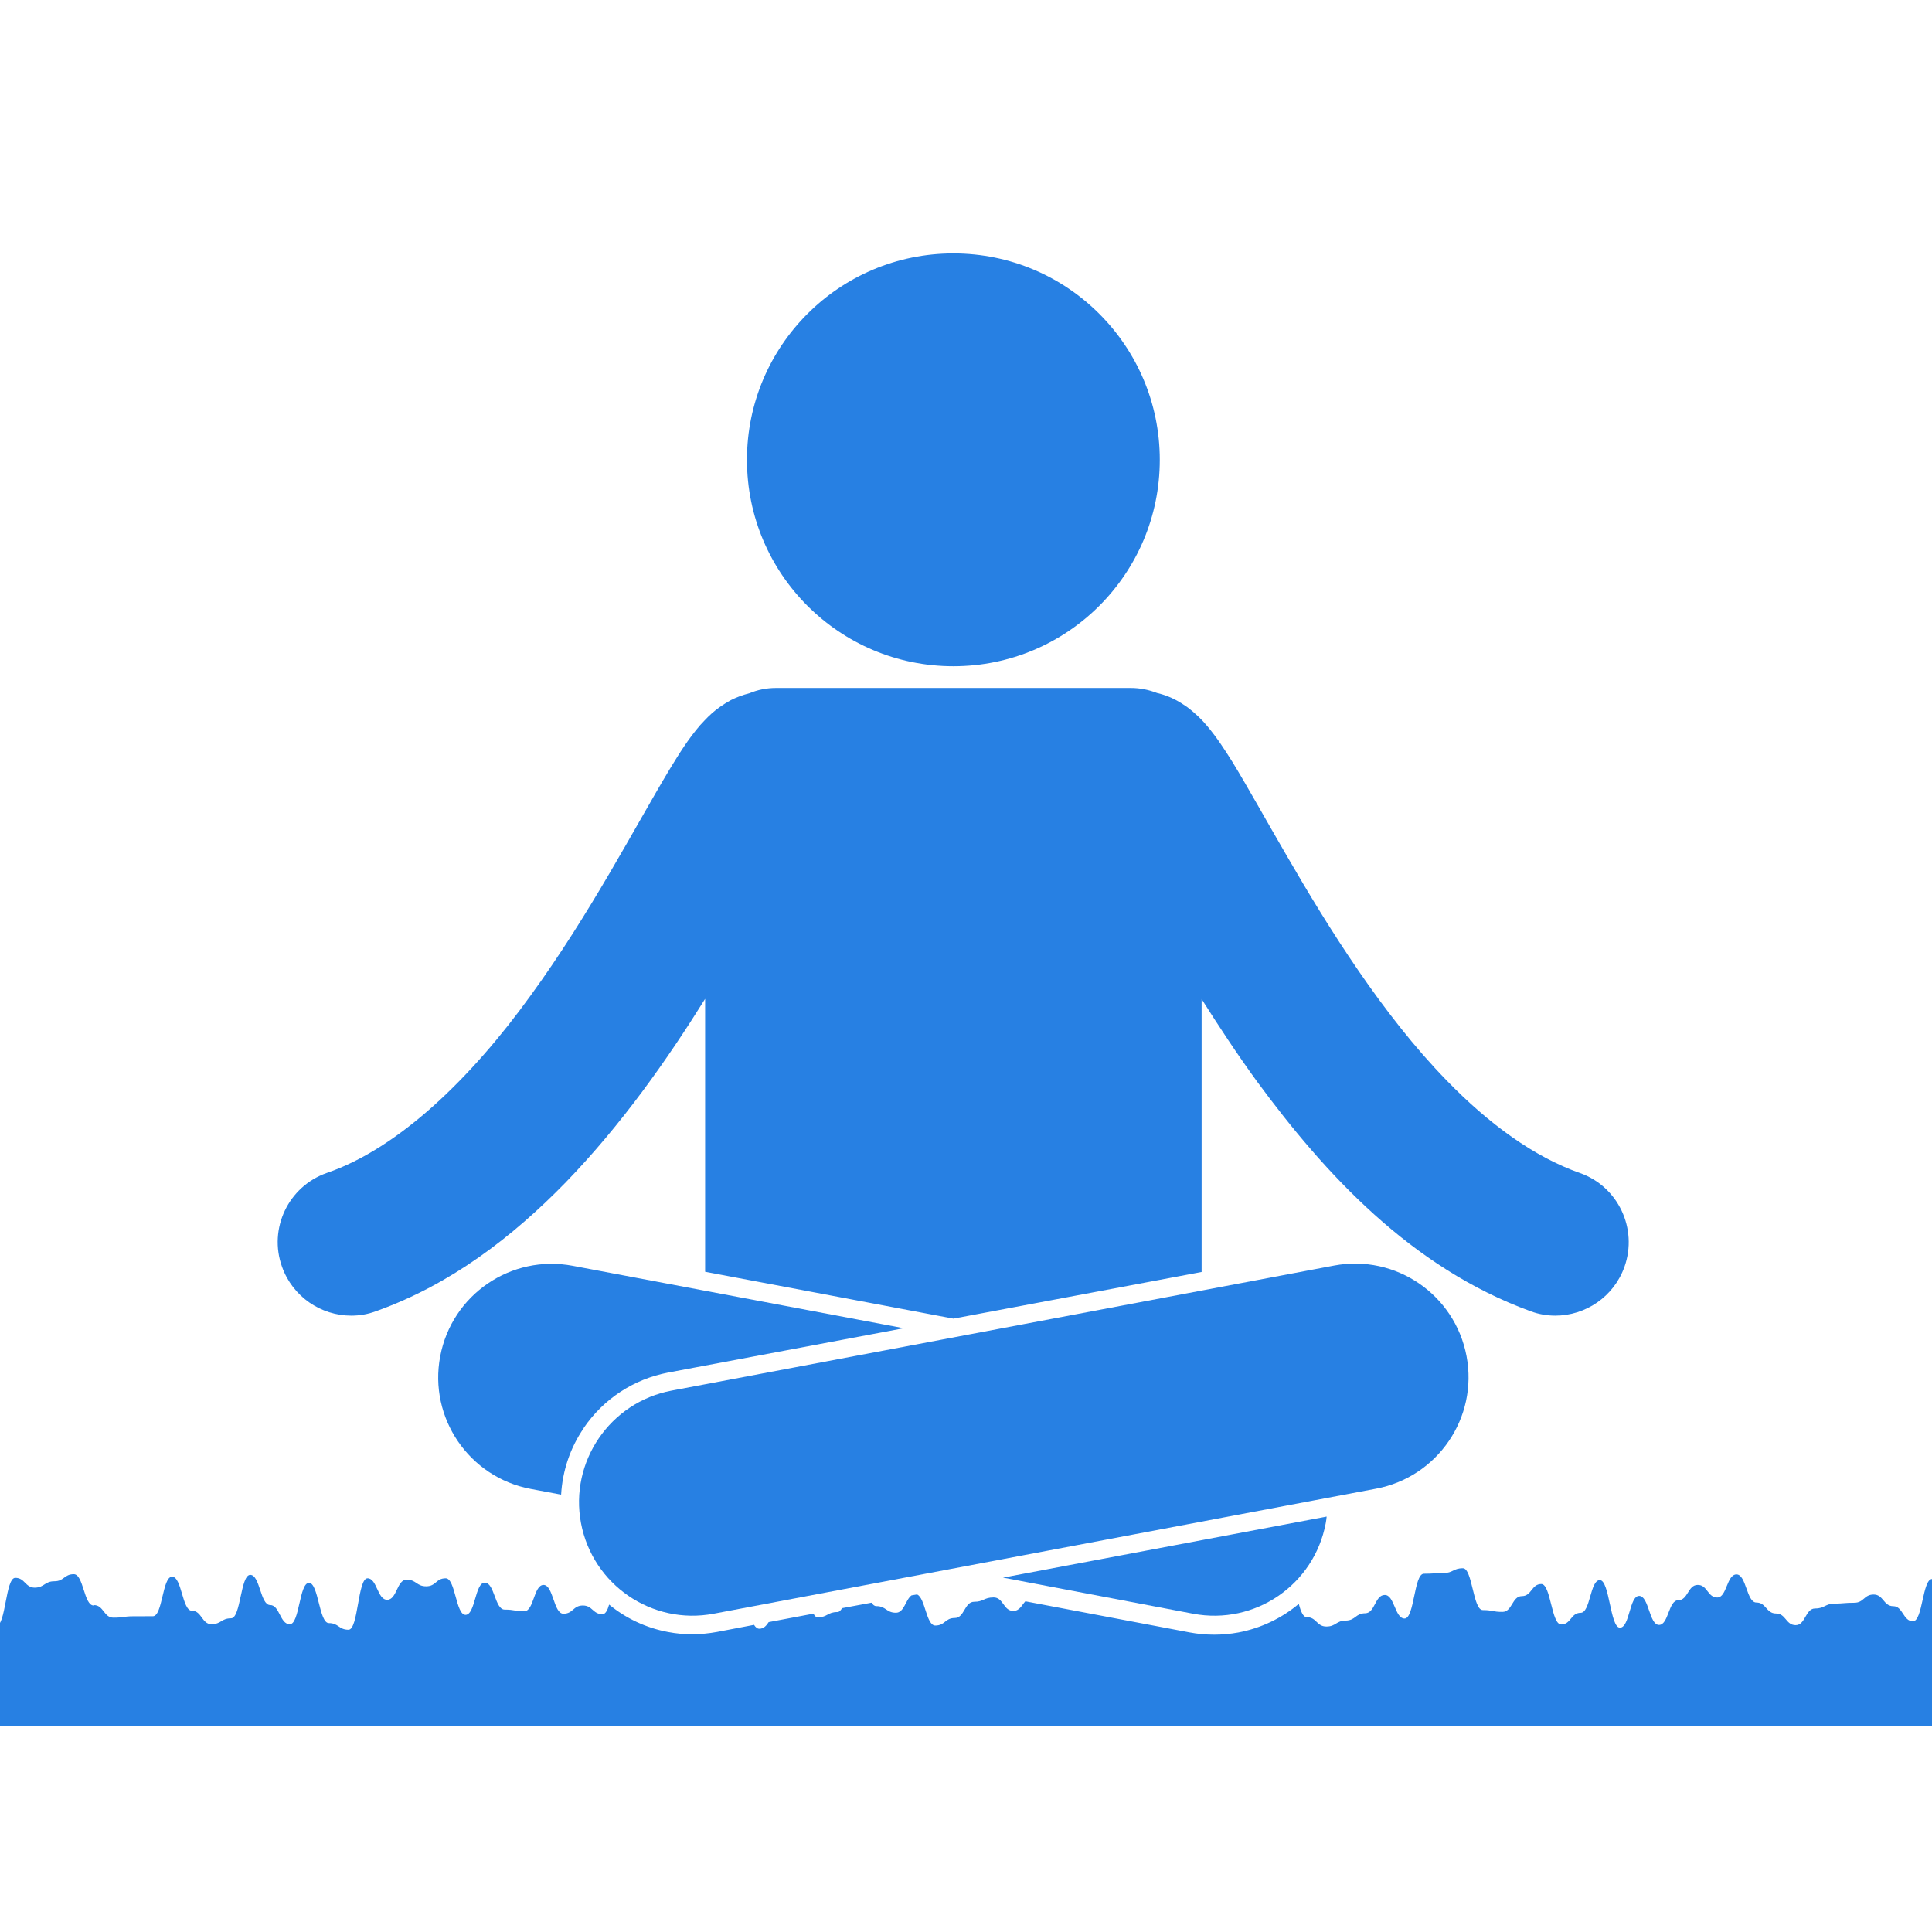
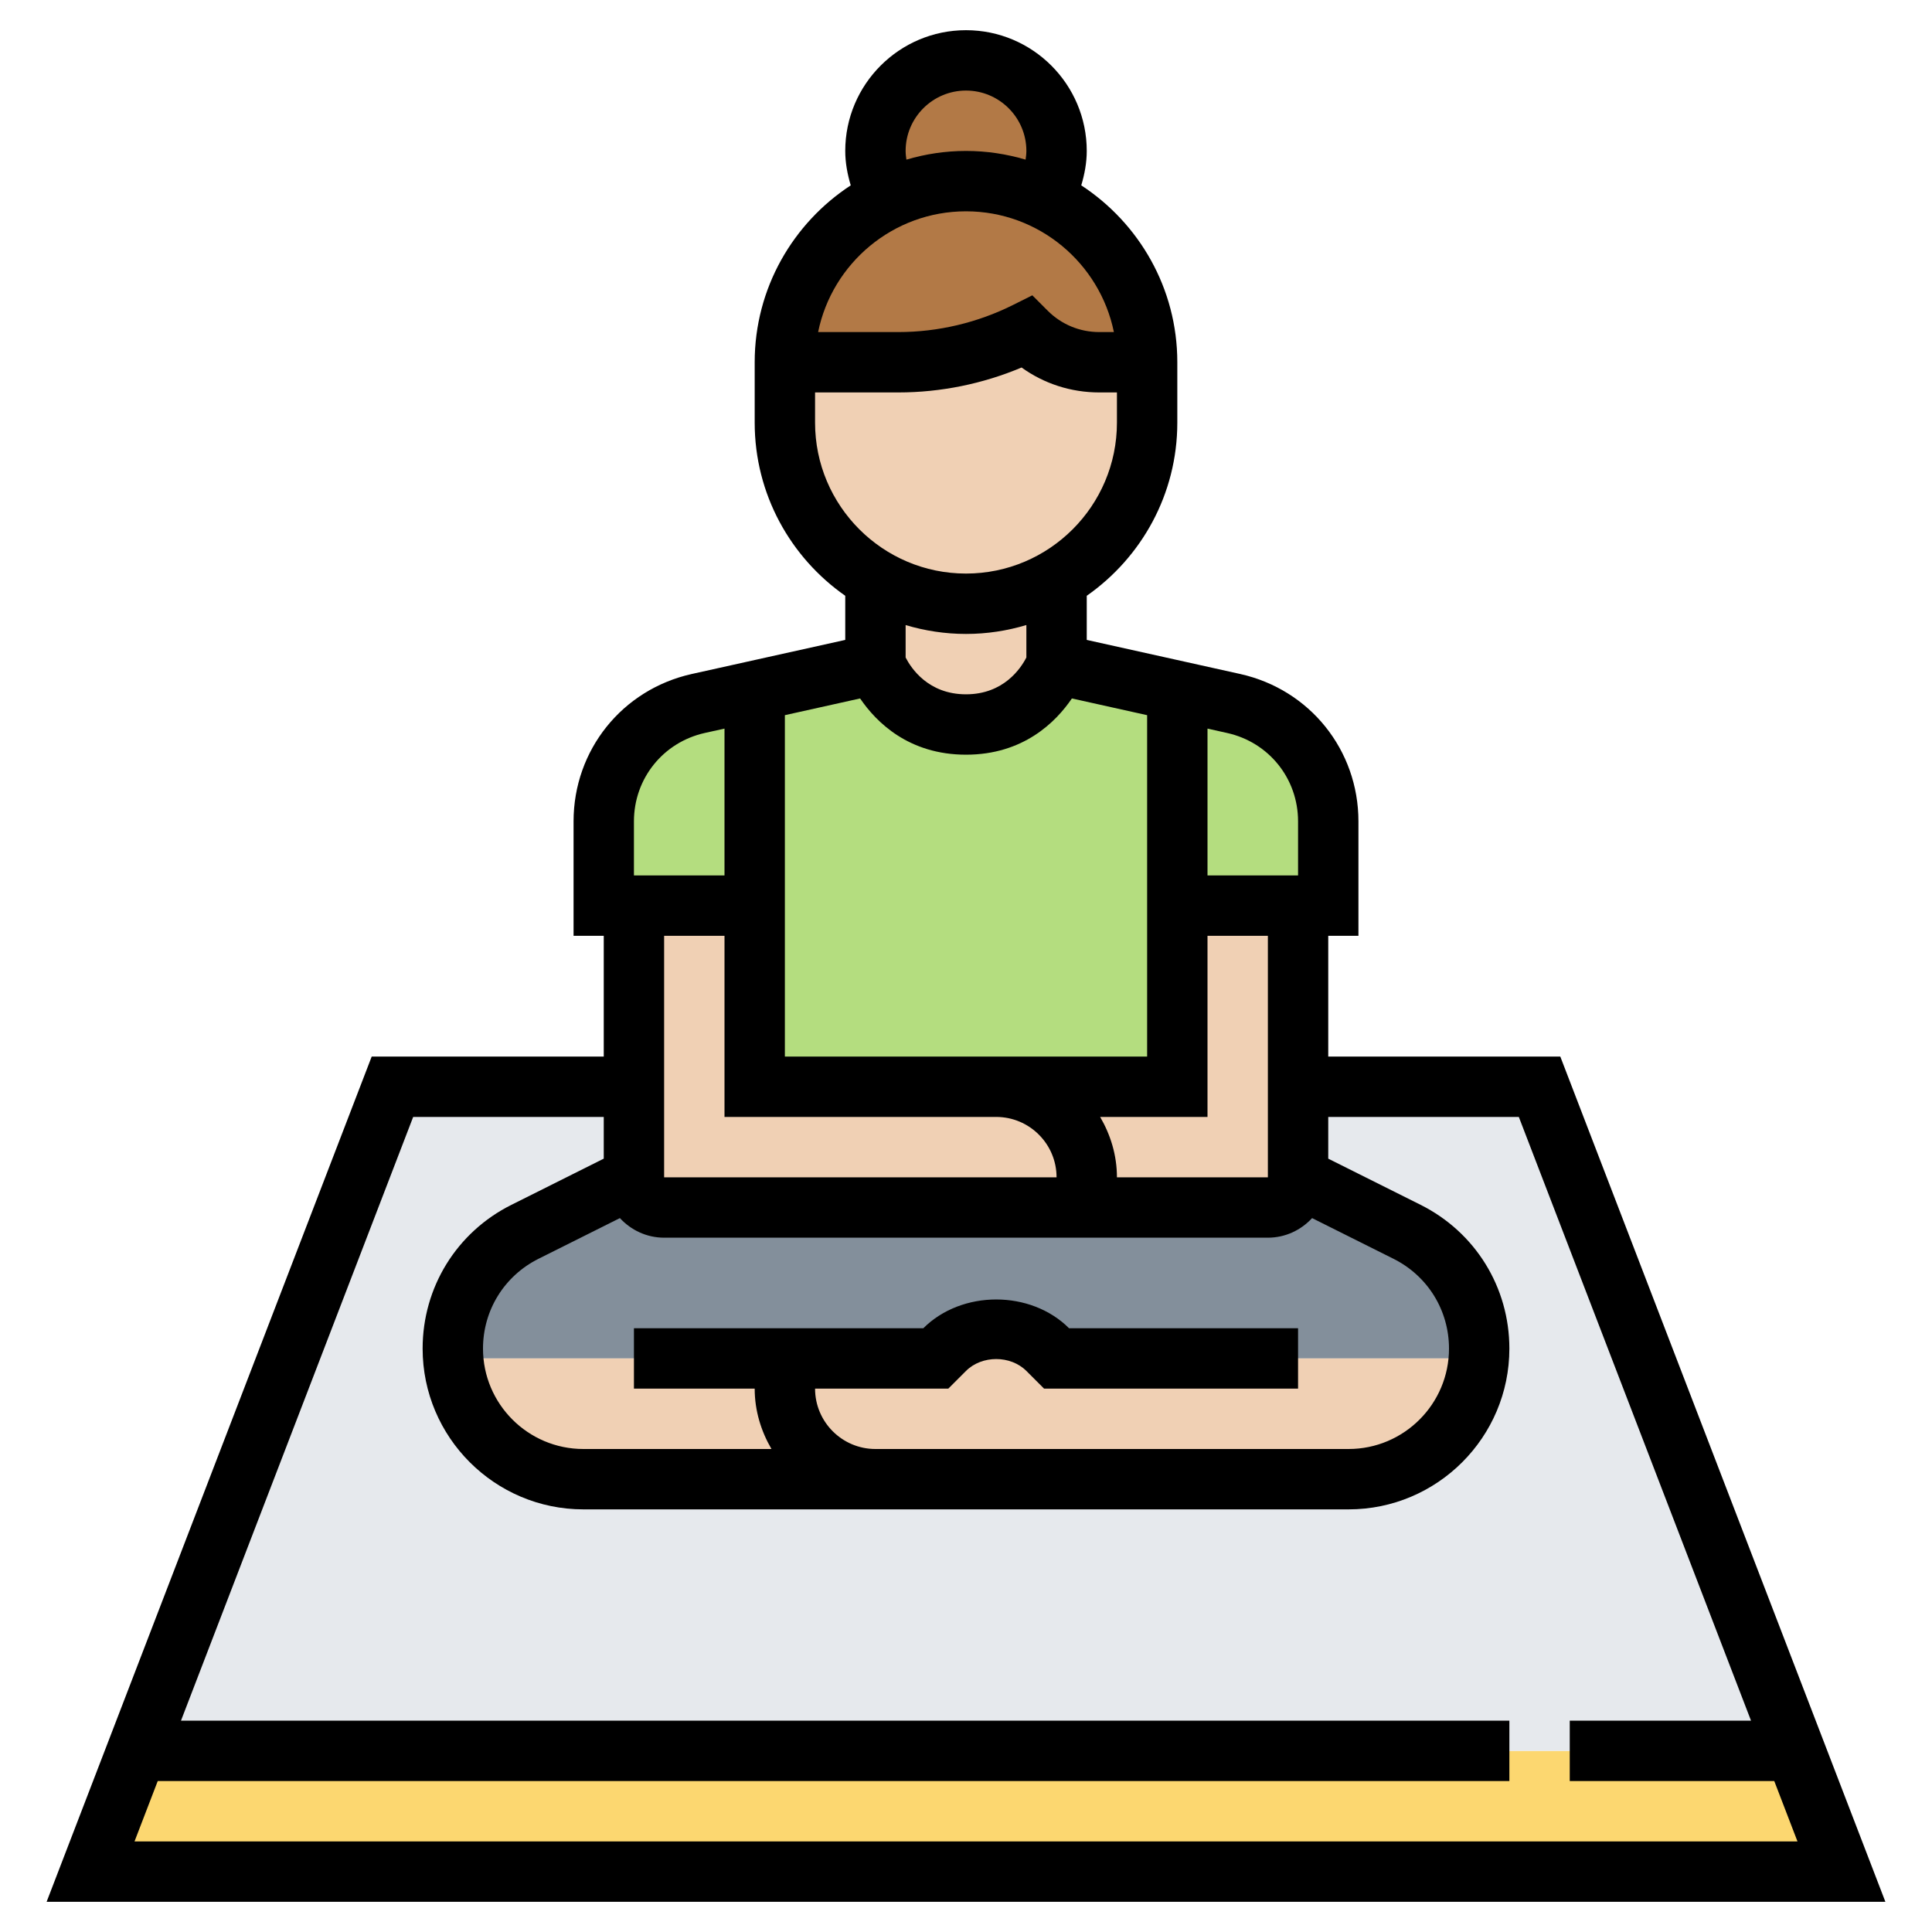
- <svg xmlns="http://www.w3.org/2000/svg" version="1.1" id="Capa_1" x="0px" y="0px" viewBox="0 0 2.26 2.26" xml:space="preserve" width="24" height="24">
-   <defs id="defs43">
- 	
- 
- 		
- 		
- 	</defs>
-   <g id="g10" transform="translate(0,-45.96255)">
- </g>
-   <g id="g12" transform="translate(0,-45.96255)">
- </g>
-   <g id="g14" transform="translate(0,-45.96255)">
- </g>
-   <g id="g16" transform="translate(0,-45.96255)">
- </g>
-   <g id="g18" transform="translate(0,-45.96255)">
- </g>
-   <g id="g20" transform="translate(0,-45.96255)">
- </g>
-   <g id="g22" transform="translate(0,-45.96255)">
- </g>
-   <g id="g24" transform="translate(0,-45.96255)">
- </g>
-   <g id="g26" transform="translate(0,-45.96255)">
- </g>
-   <g id="g28" transform="translate(0,-45.96255)">
- </g>
-   <g id="g30" transform="translate(0,-45.96255)">
- </g>
-   <g id="g32" transform="translate(0,-45.96255)">
- </g>
-   <g id="g34" transform="translate(0,-45.96255)">
- </g>
-   <g id="g36" transform="translate(0,-45.96255)">
- </g>
-   <g id="g38" transform="translate(0,-45.96255)">
- </g>
-   <g transform="matrix(0.2673925,0,0,0.2673925,-12.74224,-42.77809)" id="g14-3" style="fill:#2780e3;fill-opacity:1">
-     <g id="g839" transform="translate(46.16645,7.109025)">
-       <path style="fill:#2780e3;fill-opacity:1;stroke-width:0.04" id="path2-6" d="m 1.897,159.897 c -0.043,1.6e-4 -0.044,-0.137 -0.087,-0.137 -0.043,2.4e-4 -0.042,0.031 -0.085,0.031 -0.043,1.6e-4 -0.043,0.027 -0.085,0.028 -0.043,1.6e-4 -0.043,-0.043 -0.086,-0.043 -0.043,1.6e-4 -0.041,0.21 -0.083,0.21 -0.043,1.6e-4 -0.043,0.003 -0.086,0.004 -0.043,1.6e-4 -0.044,-0.098 -0.087,-0.098 -0.043,1.6e-4 -0.042,0.048 -0.085,0.049 -0.043,8e-5 -0.043,0.012 -0.085,0.012 -0.043,1.6e-4 -0.044,-0.155 -0.087,-0.155 -0.043,1.6e-4 -0.042,0.044 -0.085,0.044 -0.043,1.6e-4 -0.042,0.068 -0.085,0.069 -0.043,1.6e-4 -0.042,0.041 -0.085,0.041 -0.043,1.6e-4 -0.043,-0.053 -0.086,-0.053 -0.043,1.6e-4 -0.044,-0.118 -0.087,-0.118 -0.043,1.6e-4 -0.041,0.125 -0.084,0.125 -0.043,1.6e-4 -0.044,-0.121 -0.087,-0.121 -0.043,1.6e-4 -0.042,0.062 -0.085,0.062 -0.043,2.4e-4 -0.041,0.168 -0.084,0.168 -0.043,8e-5 -0.043,-0.019 -0.086,-0.019 -0.042,1.6e-4 0.137,-0.21 -0.086,-0.21 -0.223,0 0,0.638 0,0.638 H 11.212 c 0,0 0.073,-0.639 0,-0.703 -0.166,-0.145 -0.115,0.175 -0.158,0.175 -0.043,1.6e-4 -0.042,0.037 -0.085,0.038 -0.043,1.7e-4 -0.043,-0.043 -0.086,-0.043 -0.043,2.4e-4 -0.044,-0.14 -0.087,-0.14 -0.043,1.6e-4 -0.042,0.067 -0.085,0.067 -0.043,1.6e-4 -0.043,0.013 -0.085,0.013 -0.043,1.6e-4 -0.042,0.052 -0.085,0.052 -0.043,1.6e-4 -0.043,-0.062 -0.086,-0.062 -0.043,1.6e-4 -0.044,-0.068 -0.086,-0.067 -0.043,8e-5 -0.041,0.164 -0.084,0.164 -0.043,1.6e-4 -0.044,-0.127 -0.087,-0.127 -0.043,1.6e-4 -0.043,0.01 -0.086,0.01 -0.043,1.6e-4 -0.044,-0.069 -0.087,-0.069 -0.043,1.6e-4 -0.042,0.049 -0.085,0.049 -0.043,1.6e-4 -0.041,0.185 -0.084,0.185 -0.043,1.7e-4 -0.044,-0.066 -0.086,-0.066 -0.043,2.4e-4 -0.043,-0.051 -0.086,-0.051 -0.043,1.6e-4 -0.042,0.036 -0.085,0.036 -0.043,1.6e-4 -0.043,0.003 -0.086,0.004 -0.043,1.6e-4 -0.042,0.021 -0.085,0.021 -0.043,8e-5 -0.042,0.073 -0.085,0.073 -0.043,2.4e-4 -0.043,-0.051 -0.086,-0.051 -0.043,1.6e-4 -0.043,-0.048 -0.086,-0.048 -0.043,1.6e-4 -0.044,-0.123 -0.087,-0.123 -0.043,1.6e-4 -0.042,0.101 -0.084,0.101 -0.043,1.6e-4 -0.043,-0.056 -0.086,-0.055 -0.043,1.6e-4 -0.042,0.067 -0.085,0.067 -0.043,2.4e-4 -0.042,0.108 -0.084,0.108 -0.043,1.6e-4 -0.044,-0.127 -0.087,-0.127 -0.043,2.4e-4 -0.041,0.139 -0.084,0.139 -0.043,1.6e-4 -0.045,-0.208 -0.088,-0.208 -0.043,1.6e-4 -0.041,0.143 -0.084,0.143 -0.043,1.6e-4 -0.042,0.051 -0.085,0.051 -0.043,1.6e-4 -0.045,-0.177 -0.087,-0.177 -0.043,1.6e-4 -0.042,0.053 -0.085,0.053 -0.043,1.6e-4 -0.042,0.069 -0.085,0.069 -0.043,1.6e-4 -0.043,-0.008 -0.086,-0.008 -0.043,1.6e-4 -0.045,-0.183 -0.087,-0.183 -0.043,8e-5 -0.043,0.021 -0.085,0.021 -0.043,1.7e-4 -0.043,0.003 -0.086,0.003 -0.043,2.4e-4 -0.041,0.196 -0.084,0.196 -0.043,8e-5 -0.044,-0.104 -0.087,-0.103 -0.043,2.4e-4 -0.042,0.079 -0.085,0.08 -0.043,1.6e-4 -0.042,0.031 -0.085,0.032 -0.043,1.6e-4 -0.043,0.026 -0.085,0.026 -0.043,1.6e-4 -0.043,-0.041 -0.086,-0.041 -0.016,4e-5 -0.026,-0.025 -0.035,-0.058 -0.074,0.062 -0.164,0.106 -0.264,0.125 -0.071,0.013 -0.143,0.013 -0.214,-3.2e-4 l -0.718,-0.136 c -0.016,0.017 -0.025,0.042 -0.053,0.042 -0.043,1.6e-4 -0.043,-0.059 -0.086,-0.059 -0.043,1.6e-4 -0.043,0.019 -0.085,0.019 -0.043,1.6e-4 -0.042,0.071 -0.085,0.071 -0.043,8e-5 -0.042,0.033 -0.085,0.033 -0.04,1.6e-4 -0.044,-0.122 -0.08,-0.136 l -0.024,0.004 c -0.026,0.018 -0.032,0.076 -0.068,0.076 -0.043,1.7e-4 -0.043,-0.029 -0.086,-0.029 -0.009,4e-5 -0.015,-0.006 -0.021,-0.015 l -0.129,0.024 c -0.006,0.01 -0.012,0.017 -0.021,0.017 -0.043,2.4e-4 -0.043,0.023 -0.085,0.023 -0.008,0 -0.014,-0.006 -0.019,-0.016 l -0.196,0.037 c -0.01,0.015 -0.021,0.029 -0.041,0.029 -0.009,4e-5 -0.017,-0.007 -0.023,-0.017 l -0.162,0.031 c -0.071,0.013 -0.143,0.014 -0.214,3.2e-4 -0.097,-0.018 -0.185,-0.06 -0.258,-0.12 -0.007,0.025 -0.016,0.042 -0.029,0.042 -0.043,1.6e-4 -0.043,-0.038 -0.086,-0.038 -0.043,1.6e-4 -0.042,0.036 -0.085,0.036 -0.043,1.6e-4 -0.044,-0.126 -0.087,-0.126 -0.043,1.6e-4 -0.042,0.115 -0.084,0.115 -0.043,1.7e-4 -0.043,-0.007 -0.086,-0.007 -0.043,1.6e-4 -0.044,-0.118 -0.087,-0.118 -0.043,1.6e-4 -0.041,0.14 -0.084,0.141 -0.043,8e-5 -0.044,-0.16 -0.087,-0.16 -0.043,1.6e-4 -0.042,0.035 -0.085,0.035 -0.043,1.7e-4 -0.043,-0.029 -0.086,-0.029 -0.043,1.6e-4 -0.042,0.088 -0.085,0.088 -0.043,1.7e-4 -0.044,-0.094 -0.086,-0.094 -0.043,1.6e-4 -0.04,0.225 -0.083,0.225 -0.043,1.6e-4 -0.043,-0.029 -0.086,-0.029 -0.043,2.4e-4 -0.045,-0.176 -0.087,-0.176 -0.043,2.4e-4 -0.041,0.181 -0.084,0.181 -0.043,1.6e-4 -0.044,-0.084 -0.086,-0.084 -0.043,1.6e-4 -0.044,-0.132 -0.087,-0.132 -0.043,1.6e-4 -0.041,0.19 -0.084,0.19 -0.043,2.4e-4 -0.042,0.025 -0.085,0.026 -0.043,1.6e-4 -0.043,-0.059 -0.086,-0.059 -0.043,8e-5 -0.044,-0.149 -0.087,-0.149 -0.043,8e-5 -0.041,0.173 -0.084,0.173 -0.043,1.6e-4 -0.043,8e-5 -0.086,2.4e-4 -0.043,1.7e-4 -0.043,0.006 -0.086,0.006 -0.043,3.6e-4 -0.043,-0.055 -0.086,-0.055 z" />
-       <path style="fill:#2780e3;fill-opacity:1;stroke-width:0.04" id="path4-7" d="m 6.744,158.438 v -1.194 c 0.074,0.117 0.154,0.239 0.242,0.36 0.297,0.404 0.675,0.816 1.198,1.006 0.035,0.013 0.072,0.019 0.107,0.019 0.132,0 0.256,-0.082 0.303,-0.214 0.059,-0.167 -0.028,-0.351 -0.195,-0.41 -0.2,-0.07 -0.399,-0.215 -0.584,-0.406 -0.278,-0.285 -0.516,-0.666 -0.698,-0.981 -0.092,-0.158 -0.169,-0.298 -0.238,-0.411 -0.036,-0.057 -0.068,-0.107 -0.111,-0.158 -0.022,-0.026 -0.047,-0.052 -0.088,-0.083 -0.029,-0.02 -0.07,-0.047 -0.131,-0.061 -0.036,-0.014 -0.074,-0.022 -0.115,-0.022 H 4.882 c -0.041,0 -0.08,0.008 -0.116,0.023 -0.032,0.008 -0.059,0.019 -0.081,0.03 -0.074,0.041 -0.104,0.077 -0.135,0.11 -0.053,0.062 -0.09,0.122 -0.134,0.194 -0.148,0.246 -0.347,0.631 -0.607,0.988 -0.258,0.358 -0.575,0.668 -0.893,0.777 -0.167,0.059 -0.255,0.243 -0.195,0.41 0.047,0.132 0.171,0.214 0.303,0.214 0.036,0 0.072,-0.006 0.107,-0.019 0.329,-0.117 0.601,-0.328 0.831,-0.564 0.245,-0.253 0.446,-0.54 0.61,-0.803 v 1.194 l 1.086,0.205 z" />
-       <circle style="fill:#2780e3;fill-opacity:1;stroke-width:0.04" id="circle6" r="0.903" cy="154.885" cx="5.658" />
-       <path style="fill:#2780e3;fill-opacity:1;stroke-width:0.04" id="path8" d="m 6.707,159.933 c 0.27,0.051 0.529,-0.126 0.58,-0.396 0.002,-0.01 0.003,-0.019 0.004,-0.029 l -1.416,0.267 z" />
-       <path style="fill:#2780e3;fill-opacity:1;stroke-width:0.04" id="path10" d="m 4.041,159.12 c 0.087,-0.127 0.218,-0.213 0.369,-0.242 l 1.031,-0.194 -1.448,-0.273 c -0.27,-0.051 -0.529,0.126 -0.58,0.396 -0.051,0.269 0.126,0.529 0.396,0.58 l 0.133,0.025 c 0.006,-0.103 0.039,-0.204 0.099,-0.291 z" />
-       <path style="fill:#2780e3;fill-opacity:1;stroke-width:0.04" id="path12" d="m 4.609,159.933 2.898,-0.547 c 0.27,-0.051 0.447,-0.311 0.396,-0.58 -0.051,-0.269 -0.31,-0.447 -0.58,-0.396 l -2.898,0.547 c -0.269,0.051 -0.447,0.311 -0.396,0.58 0.051,0.269 0.31,0.447 0.58,0.396 z" />
+ <svg xmlns="http://www.w3.org/2000/svg" version="1.1" id="Layer_1_1_" x="0px" y="0px" viewBox="0 0 64 64" style="enable-background:new 0 0 64 64;" xml:space="preserve" width="512" height="512">
+   <g>
+     <g>
+       <polygon style="fill:#FCD770;" points="59.4,57.85 61,62 3,62 4.6,57.85 5,58 52,58 59,58   " />
+       <polygon style="fill:#E6E9ED;" points="51,36 13,36 4.6,57.85 5,58 52,58 59,58 59.4,57.85   " />
+       <path style="fill:#B27946;" d="M35,5c0,0.58-0.16,1.12-0.44,1.57C33.79,6.2,32.92,6,32,6c-0.92,0-1.79,0.2-2.56,0.57    C29.16,6.12,29,5.58,29,5c0-1.66,1.34-3,3-3S35,3.34,35,5z" />
+       <path style="fill:#B27946;" d="M34.56,6.57c0.63,0.3,1.2,0.7,1.68,1.19C37.33,8.84,38,10.34,38,12h-1.59c-0.9,0-1.77-0.36-2.41-1    c-1.32,0.66-2.77,1-4.24,1H26c0-2.39,1.41-4.47,3.44-5.43C30.21,6.2,31.08,6,32,6C32.92,6,33.79,6.2,34.56,6.57z" />
+       <path style="fill:#838F9B;" d="M48.35,42.4c0.42,0.67,0.65,1.46,0.65,2.27c0,0.11,0,0.22-0.01,0.33H35l-0.29-0.29    C34.25,44.25,33.64,44,33,44s-1.25,0.25-1.71,0.71L31,45h-4H15.02C15,44.89,15,44.78,15,44.67c0-1.63,0.93-3.13,2.39-3.87L21,39    c0,0.55,0.45,1,1,1h10h3h7c0.55,0,1-0.45,1-1l3.61,1.8C47.34,41.17,47.94,41.73,48.35,42.4z" />
+       <path style="fill:#B4DD7F;" d="M44,27.21V30h-1h-4v-7l0.02-0.11l1.85,0.41C42.7,23.71,44,25.33,44,27.21z" />
+       <path style="fill:#B4DD7F;" d="M39.02,22.89L39,23v7v6h-6h-1h-7v-6v-7l-0.02-0.11L29,22c0,0,0.75,2,3,2s3-2,3-2L39.02,22.89z" />
+       <path style="fill:#B4DD7F;" d="M25,23v7h-4h-1v-2.79c0-1.88,1.3-3.5,3.13-3.91l1.85-0.41L25,23z" />
+       <path style="fill:#F0D0B4;" d="M35,45h13.99c-0.17,2.24-2.04,4-4.32,4H38h-9c-0.83,0-1.58-0.34-2.12-0.88    C26.34,47.58,26,46.83,26,46c0-0.55,0.45-1,1-1h4l0.29-0.29C31.75,44.25,32.36,44,33,44s1.25,0.25,1.71,0.71L35,45z" />
+       <path style="fill:#F0D0B4;" d="M29,49h-9.67c-1.19,0-2.28-0.48-3.06-1.27c-0.72-0.71-1.18-1.67-1.25-2.73H27c-0.55,0-1,0.45-1,1    c0,0.83,0.34,1.58,0.88,2.12C27.42,48.66,28.17,49,29,49z" />
+       <path style="fill:#F0D0B4;" d="M33,36c1.66,0,3,1.34,3,3c0,0.55-0.45,1-1,1h-3H22c-0.55,0-1-0.45-1-1v-3v-6h4v6h7H33z" />
+       <path style="fill:#F0D0B4;" d="M43,36v3c0,0.55-0.45,1-1,1h-7c0.55,0,1-0.45,1-1c0-1.66-1.34-3-3-3h6v-6h4V36z" />
+       <path style="fill:#F0D0B4;" d="M35,19.19V22c0,0-0.75,2-3,2s-3-2-3-2v-2.81c0.88,0.52,1.91,0.81,3,0.81    C33.1,20,34.12,19.71,35,19.19z" />
+       <path style="fill:#F0D0B4;" d="M35,19.19C34.12,19.71,33.1,20,32,20c-1.09,0-2.12-0.29-3-0.81c-1.79-1.03-3-2.97-3-5.19v-2h3.76    c1.47,0,2.92-0.34,4.24-1c0.64,0.64,1.51,1,2.41,1H38v2C38,16.22,36.79,18.16,35,19.19z" />
    </g>
+     <path d="M51.687,35H44v-4h1v-3.791c0-2.361-1.61-4.368-3.916-4.882L36,21.198v-1.462c1.811-1.267,3-3.364,3-5.736v-2   c0-2.451-1.269-4.609-3.182-5.86C35.928,5.772,36,5.392,36,5c0-2.206-1.794-4-4-4s-4,1.794-4,4c0,0.392,0.072,0.772,0.182,1.14   C26.269,7.391,25,9.549,25,12v2c0,2.372,1.189,4.47,3,5.736v1.462l-5.085,1.129C20.61,22.841,19,24.848,19,27.209V31h1v4h-7.687   L1.544,63h60.912L51.687,35z M27,46h4.414L32,45.414c0.527-0.525,1.474-0.525,2,0L34.586,46H43v-2h-7.586   c-1.271-1.271-3.555-1.271-4.828,0H27h-6v2h4c0,0.732,0.212,1.409,0.556,2h-6.23C17.492,48,16,46.508,16,44.674   c0-1.269,0.705-2.408,1.839-2.975l2.696-1.348C20.9,40.747,21.419,41,22,41h10h3h7c0.581,0,1.1-0.253,1.465-0.649l2.696,1.348   C47.295,42.266,48,43.405,48,44.674C48,46.508,46.508,48,44.674,48H38h-9C27.897,48,27,47.103,27,46z M42,39h-5   c0-0.732-0.212-1.409-0.556-2H40v-6h2V39z M43,27.209V29h-3v-4.864l0.65,0.145C42.034,24.588,43,25.792,43,27.209z M36.899,11   h-0.485c-0.645,0-1.251-0.251-1.707-0.707l-0.51-0.51l-0.645,0.322C32.382,10.69,31.071,11,29.764,11h-2.663   C27.566,8.721,29.586,7,32,7S36.434,8.721,36.899,11z M30,5c0-1.103,0.897-2,2-2s2,0.897,2,2c0,0.097-0.013,0.193-0.026,0.288   C33.347,5.103,32.686,5,32,5s-1.347,0.103-1.974,0.288C30.013,5.193,30,5.097,30,5z M27,14v-1h2.764   c1.394,0,2.791-0.284,4.077-0.826C34.585,12.71,35.478,13,36.414,13H37v1c0,2.757-2.243,5-5,5S27,16.757,27,14z M32,21   c0.695,0,1.366-0.105,2-0.295v1.075C33.818,22.135,33.249,23,32,23s-1.818-0.865-2-1.219v-1.075C30.634,20.895,31.305,21,32,21z    M28.492,23.137C29.024,23.919,30.1,25,32,25s2.976-1.081,3.508-1.863L38,23.691V35h-5h-1h-6V23.691L28.492,23.137z M21,27.209   c0-1.417,0.966-2.621,2.349-2.929L24,24.136V29h-3V27.209z M24,31v6h8h1c1.103,0,2,0.897,2,2h-3H22v-8H24z M5.225,59H50v-2H5.995   l7.692-20H20v1.382l-3.055,1.528C15.128,40.817,14,42.643,14,44.674C14,47.61,16.389,50,19.326,50H29h9h6.674   C47.611,50,50,47.61,50,44.674c0-2.031-1.128-3.856-2.944-4.764L44,38.382V37h6.313l7.692,20H52v2h6.775l0.769,2H4.456L5.225,59z" />
  </g>
</svg>
